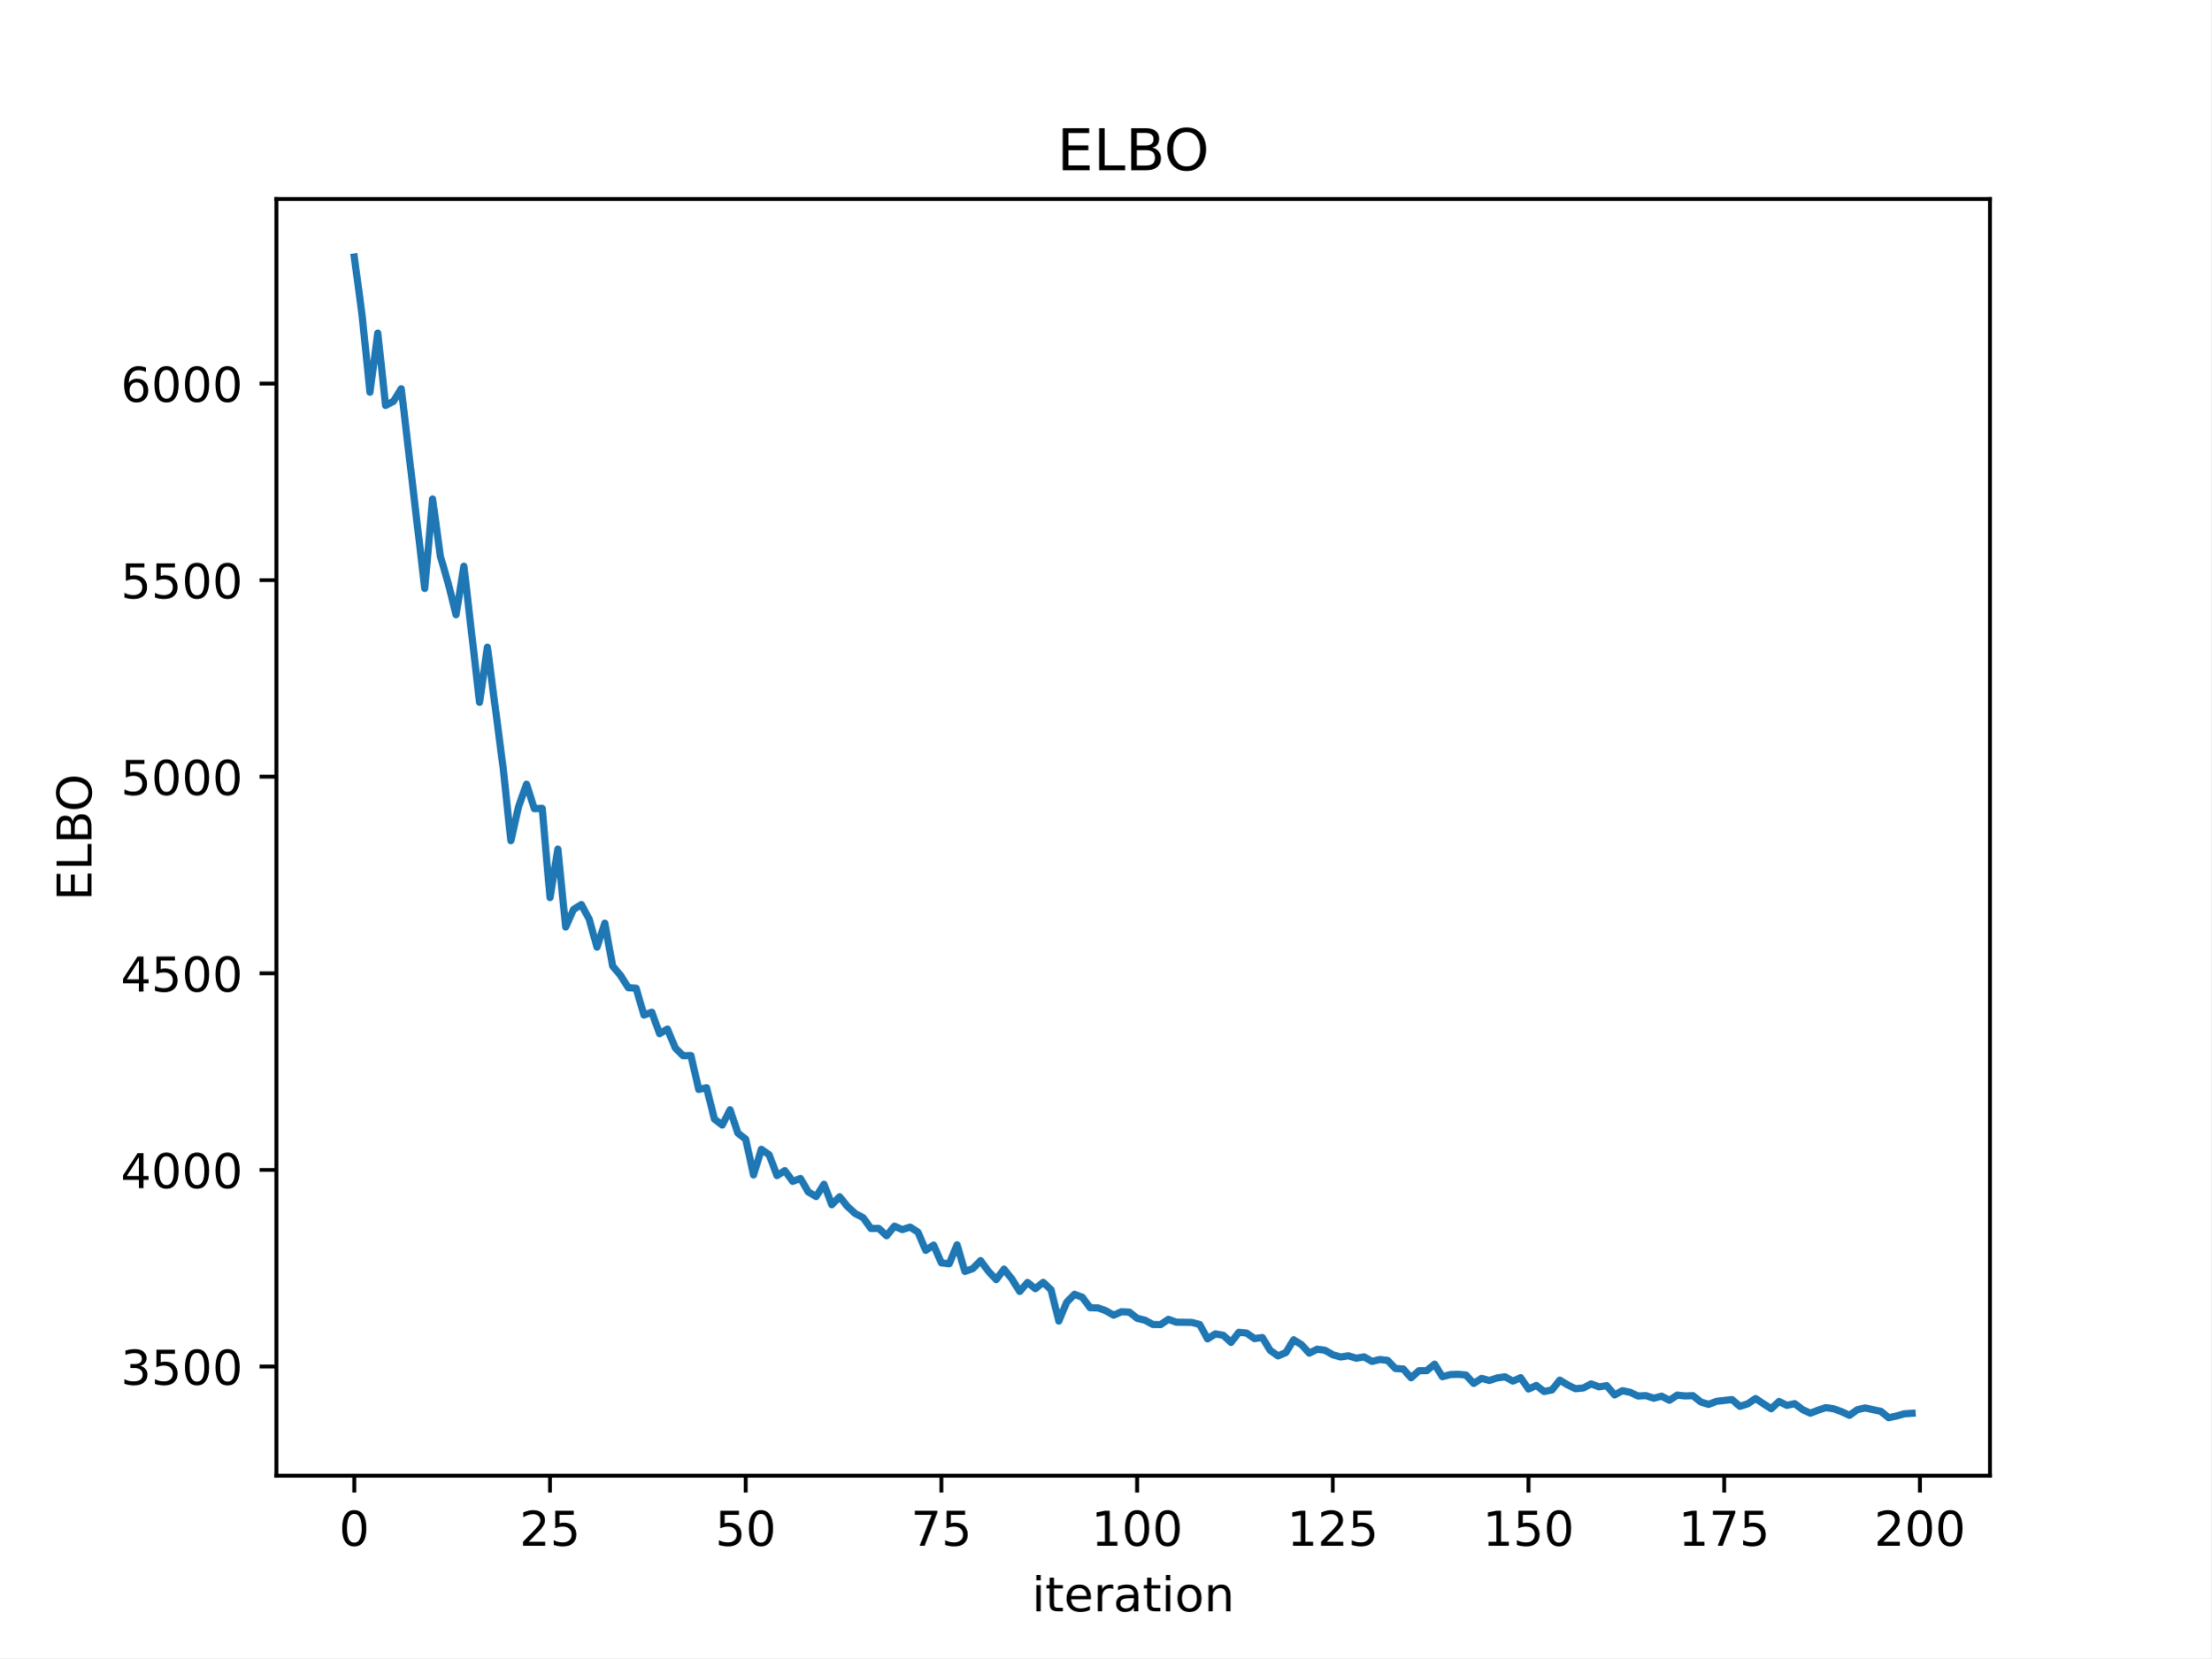
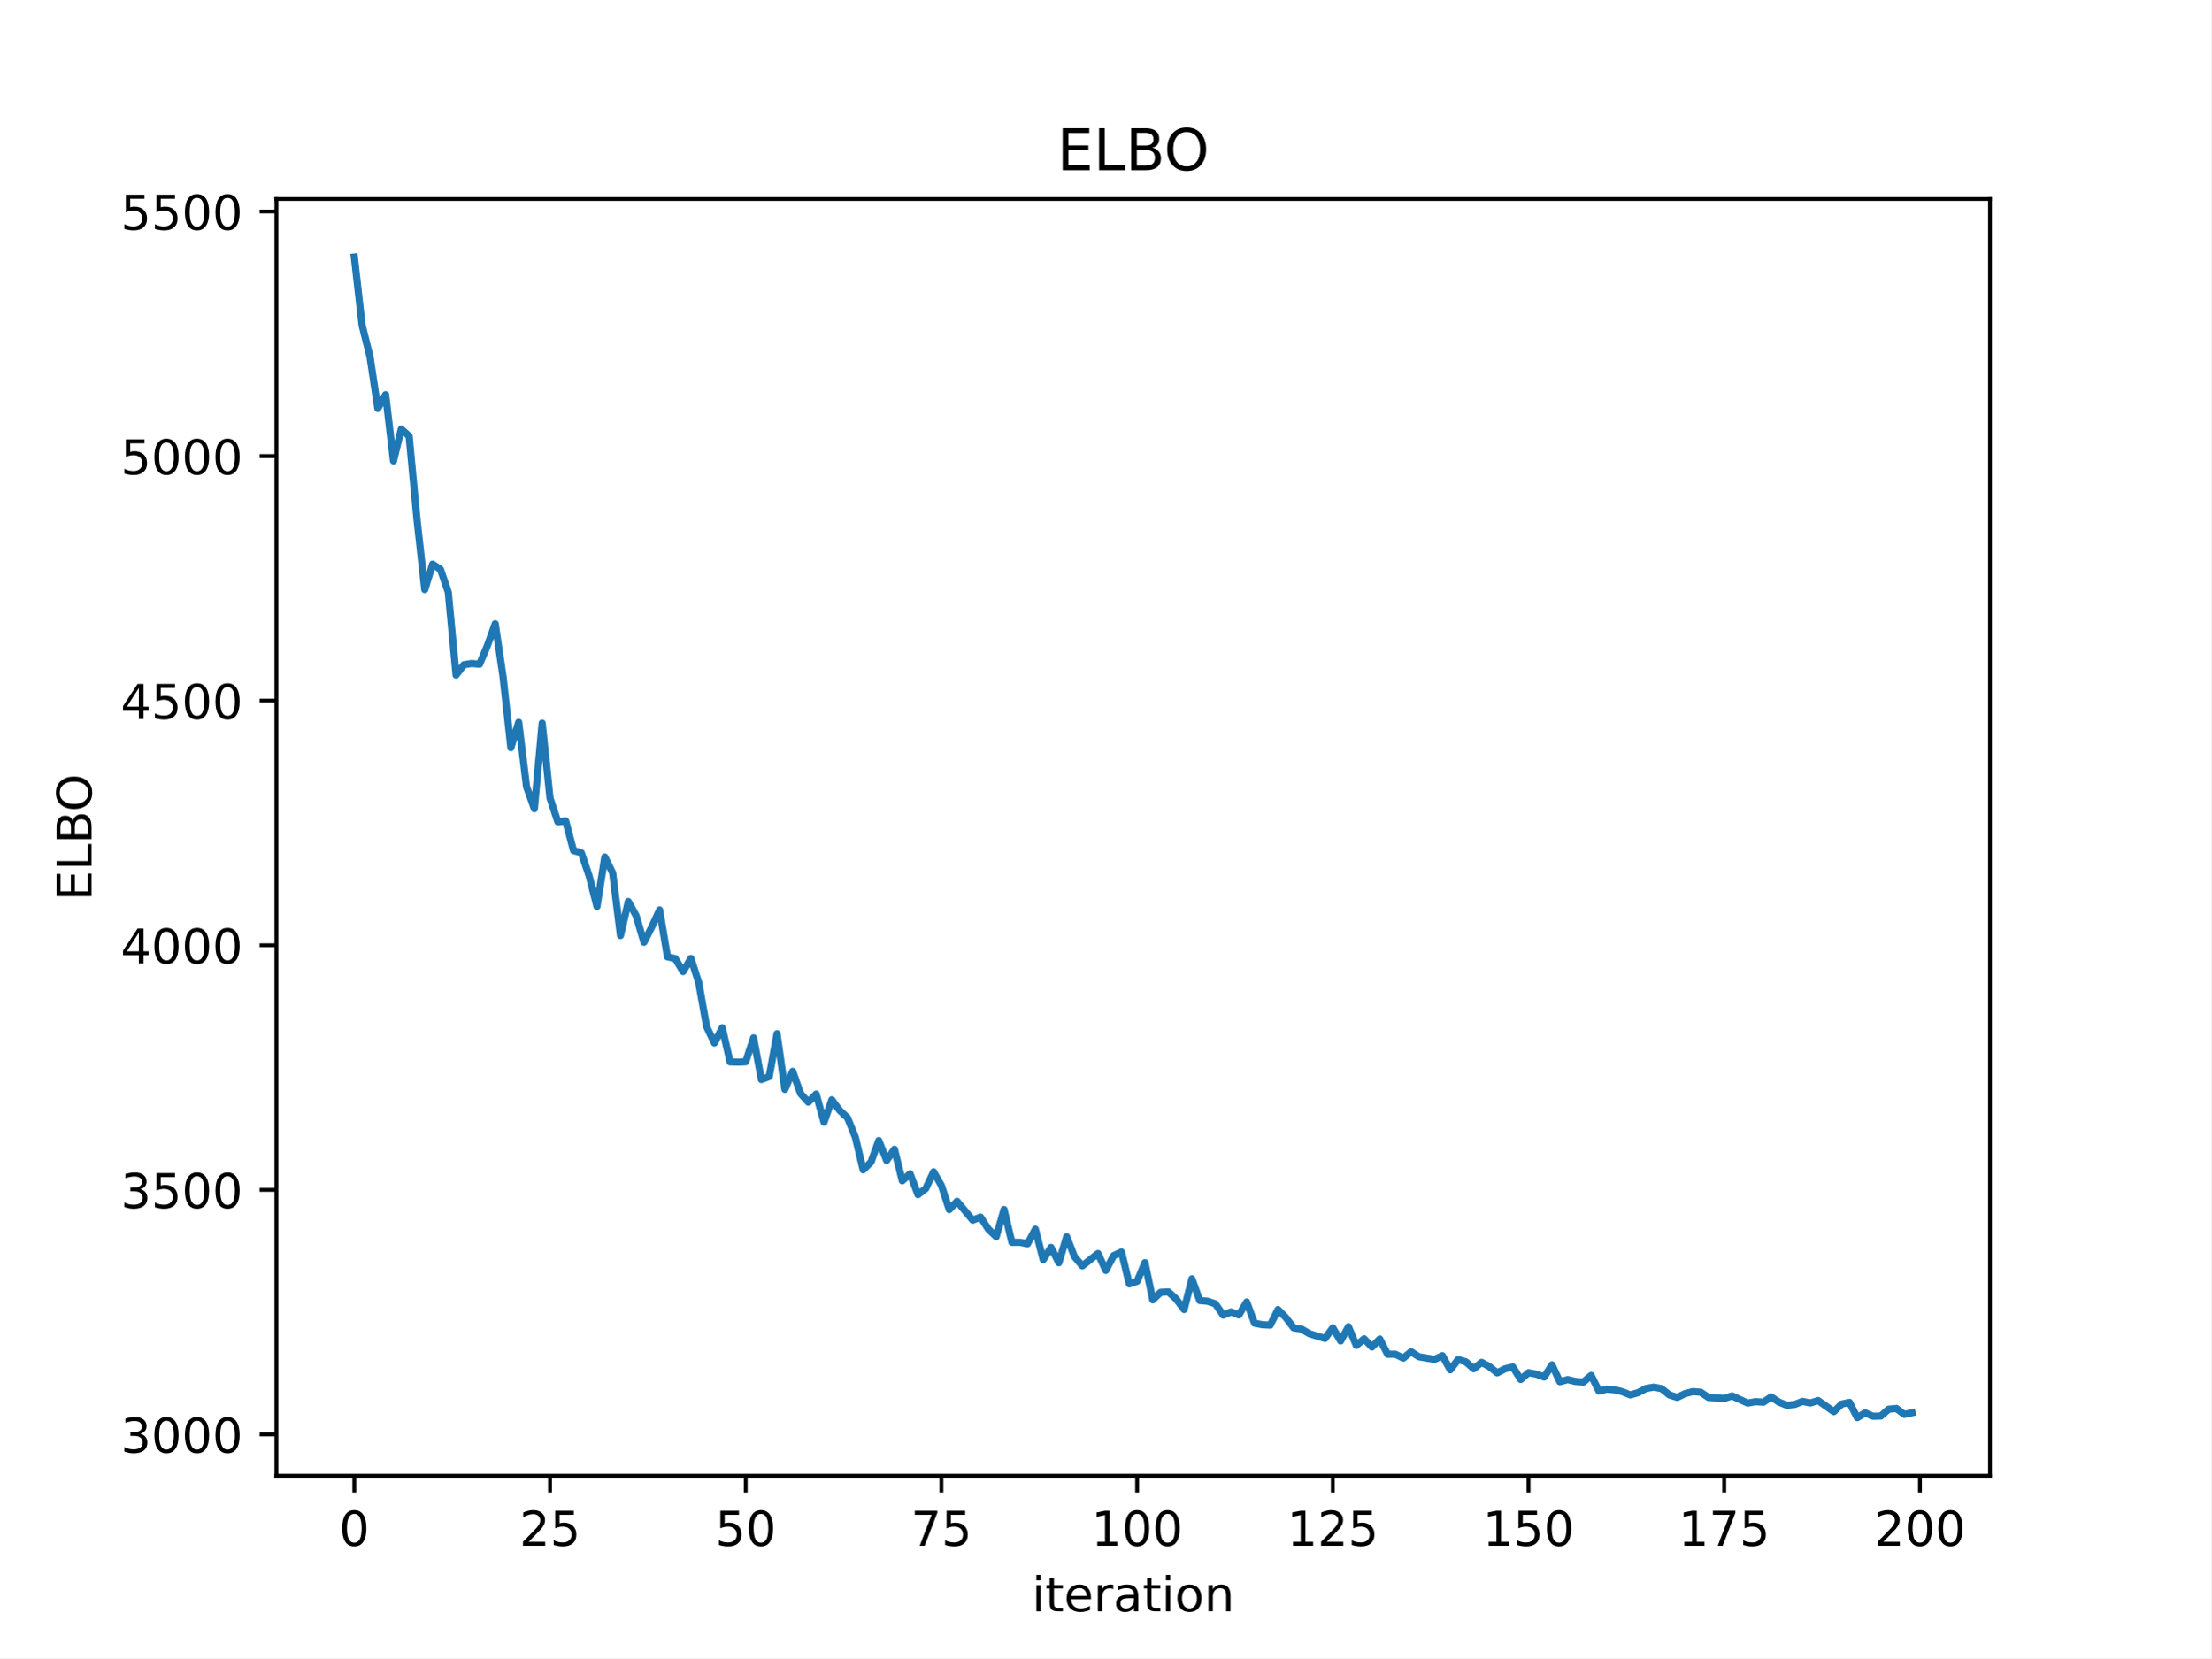
<svg xmlns="http://www.w3.org/2000/svg" xmlns:xlink="http://www.w3.org/1999/xlink" width="460.8pt" height="345.6pt" viewBox="0 0 460.8 345.6" version="1.1">
  <defs>
    <style type="text/css">*{stroke-linejoin: round; stroke-linecap: butt}</style>
  </defs>
  <g id="figure_1">
    <g id="patch_1">
      <path d="M 0 345.6  L 460.8 345.6  L 460.8 0  L 0 0  z " style="fill: #ffffff" />
    </g>
    <g id="axes_1">
      <g id="patch_2">
        <path d="M 57.6 307.584  L 414.72 307.584  L 414.72 41.472  L 57.6 41.472  z " style="fill: #ffffff" />
      </g>
      <g id="matplotlib.axis_1">
        <g id="xtick_1">
          <g id="line2d_1">
            <defs>
-               <path id="m9d4553b4b8" d="M 0 0  L 0 3.5  " style="stroke: #000000; stroke-width: 0.8" />
+               <path id="m7eedf69dd5" d="M 0 0  L 0 3.5  " style="stroke: #000000; stroke-width: 0.8" />
            </defs>
            <g>
-               <use xlink:href="#m9d4553b4b8" x="73.833" y="307.584" style="stroke: #000000; stroke-width: 0.8" />
+               <use xlink:href="#m7eedf69dd5" x="73.833" y="307.584" style="stroke: #000000; stroke-width: 0.8" />
            </g>
          </g>
          <g id="text_1">
            <g transform="translate(70.65148 322.1824) scale(0.1 -0.1)">
              <defs>
                <path id="DejaVuSans-30" d="M 2034 4250  Q 1547 4250 1301 3770  Q 1056 3291 1056 2328  Q 1056 1369 1301 889  Q 1547 409 2034 409  Q 2525 409 2770 889  Q 3016 1369 3016 2328  Q 3016 3291 2770 3770  Q 2525 4250 2034 4250  z M 2034 4750  Q 2819 4750 3233 4129  Q 3647 3509 3647 2328  Q 3647 1150 3233 529  Q 2819 -91 2034 -91  Q 1250 -91 836 529  Q 422 1150 422 2328  Q 422 3509 836 4129  Q 1250 4750 2034 4750  z " transform="scale(0.015625)" />
              </defs>
              <use xlink:href="#DejaVuSans-30" />
            </g>
          </g>
        </g>
        <g id="xtick_2">
          <g id="line2d_2">
            <g>
-               <use xlink:href="#m9d4553b4b8" x="114.618" y="307.584" style="stroke: #000000; stroke-width: 0.8" />
+               <use xlink:href="#m7eedf69dd5" x="114.618" y="307.584" style="stroke: #000000; stroke-width: 0.8" />
            </g>
          </g>
          <g id="text_2">
            <g transform="translate(108.256 322.1824) scale(0.1 -0.1)">
              <defs>
                <path id="DejaVuSans-32" d="M 1228 531  L 3431 531  L 3431 0  L 469 0  L 469 531  Q 828 903 1448 1529  Q 2069 2156 2228 2338  Q 2531 2678 2651 2914  Q 2772 3150 2772 3378  Q 2772 3750 2511 3984  Q 2250 4219 1831 4219  Q 1534 4219 1204 4116  Q 875 4013 500 3803  L 500 4441  Q 881 4594 1212 4672  Q 1544 4750 1819 4750  Q 2544 4750 2975 4387  Q 3406 4025 3406 3419  Q 3406 3131 3298 2873  Q 3191 2616 2906 2266  Q 2828 2175 2409 1742  Q 1991 1309 1228 531  z " transform="scale(0.015625)" />
                <path id="DejaVuSans-35" d="M 691 4666  L 3169 4666  L 3169 4134  L 1269 4134  L 1269 2991  Q 1406 3038 1543 3061  Q 1681 3084 1819 3084  Q 2600 3084 3056 2656  Q 3513 2228 3513 1497  Q 3513 744 3044 326  Q 2575 -91 1722 -91  Q 1428 -91 1123 -41  Q 819 9 494 109  L 494 744  Q 775 591 1075 516  Q 1375 441 1709 441  Q 2250 441 2565 725  Q 2881 1009 2881 1497  Q 2881 1984 2565 2268  Q 2250 2553 1709 2553  Q 1456 2553 1204 2497  Q 953 2441 691 2322  L 691 4666  z " transform="scale(0.015625)" />
              </defs>
              <use xlink:href="#DejaVuSans-32" />
              <use xlink:href="#DejaVuSans-35" transform="translate(63.62305 0)" />
            </g>
          </g>
        </g>
        <g id="xtick_3">
          <g id="line2d_3">
            <g>
-               <use xlink:href="#m9d4553b4b8" x="155.404" y="307.584" style="stroke: #000000; stroke-width: 0.8" />
+               <use xlink:href="#m7eedf69dd5" x="155.404" y="307.584" style="stroke: #000000; stroke-width: 0.8" />
            </g>
          </g>
          <g id="text_3">
            <g transform="translate(149.0417 322.1824) scale(0.1 -0.1)">
              <use xlink:href="#DejaVuSans-35" />
              <use xlink:href="#DejaVuSans-30" transform="translate(63.62305 0)" />
            </g>
          </g>
        </g>
        <g id="xtick_4">
          <g id="line2d_4">
            <g>
-               <use xlink:href="#m9d4553b4b8" x="196.19" y="307.584" style="stroke: #000000; stroke-width: 0.8" />
+               <use xlink:href="#m7eedf69dd5" x="196.19" y="307.584" style="stroke: #000000; stroke-width: 0.8" />
            </g>
          </g>
          <g id="text_4">
            <g transform="translate(189.8275 322.1824) scale(0.1 -0.1)">
              <defs>
                <path id="DejaVuSans-37" d="M 525 4666  L 3525 4666  L 3525 4397  L 1831 0  L 1172 0  L 2766 4134  L 525 4134  L 525 4666  z " transform="scale(0.015625)" />
              </defs>
              <use xlink:href="#DejaVuSans-37" />
              <use xlink:href="#DejaVuSans-35" transform="translate(63.62305 0)" />
            </g>
          </g>
        </g>
        <g id="xtick_5">
          <g id="line2d_5">
            <g>
-               <use xlink:href="#m9d4553b4b8" x="236.976" y="307.584" style="stroke: #000000; stroke-width: 0.8" />
+               <use xlink:href="#m7eedf69dd5" x="236.976" y="307.584" style="stroke: #000000; stroke-width: 0.8" />
            </g>
          </g>
          <g id="text_5">
            <g transform="translate(227.432 322.1824) scale(0.1 -0.1)">
              <defs>
                <path id="DejaVuSans-31" d="M 794 531  L 1825 531  L 1825 4091  L 703 3866  L 703 4441  L 1819 4666  L 2450 4666  L 2450 531  L 3481 531  L 3481 0  L 794 0  L 794 531  z " transform="scale(0.015625)" />
              </defs>
              <use xlink:href="#DejaVuSans-31" />
              <use xlink:href="#DejaVuSans-30" transform="translate(63.62305 0)" />
              <use xlink:href="#DejaVuSans-30" transform="translate(127.2461 0)" />
            </g>
          </g>
        </g>
        <g id="xtick_6">
          <g id="line2d_6">
            <g>
-               <use xlink:href="#m9d4553b4b8" x="277.761" y="307.584" style="stroke: #000000; stroke-width: 0.8" />
+               <use xlink:href="#m7eedf69dd5" x="277.761" y="307.584" style="stroke: #000000; stroke-width: 0.8" />
            </g>
          </g>
          <g id="text_6">
            <g transform="translate(268.2177 322.1824) scale(0.1 -0.1)">
              <use xlink:href="#DejaVuSans-31" />
              <use xlink:href="#DejaVuSans-32" transform="translate(63.62305 0)" />
              <use xlink:href="#DejaVuSans-35" transform="translate(127.2461 0)" />
            </g>
          </g>
        </g>
        <g id="xtick_7">
          <g id="line2d_7">
            <g>
-               <use xlink:href="#m9d4553b4b8" x="318.547" y="307.584" style="stroke: #000000; stroke-width: 0.8" />
+               <use xlink:href="#m7eedf69dd5" x="318.547" y="307.584" style="stroke: #000000; stroke-width: 0.8" />
            </g>
          </g>
          <g id="text_7">
            <g transform="translate(309.0035 322.1824) scale(0.1 -0.1)">
              <use xlink:href="#DejaVuSans-31" />
              <use xlink:href="#DejaVuSans-35" transform="translate(63.62305 0)" />
              <use xlink:href="#DejaVuSans-30" transform="translate(127.2461 0)" />
            </g>
          </g>
        </g>
        <g id="xtick_8">
          <g id="line2d_8">
            <g>
-               <use xlink:href="#m9d4553b4b8" x="359.333" y="307.584" style="stroke: #000000; stroke-width: 0.8" />
+               <use xlink:href="#m7eedf69dd5" x="359.333" y="307.584" style="stroke: #000000; stroke-width: 0.8" />
            </g>
          </g>
          <g id="text_8">
            <g transform="translate(349.7892 322.1824) scale(0.1 -0.1)">
              <use xlink:href="#DejaVuSans-31" />
              <use xlink:href="#DejaVuSans-37" transform="translate(63.62305 0)" />
              <use xlink:href="#DejaVuSans-35" transform="translate(127.2461 0)" />
            </g>
          </g>
        </g>
        <g id="xtick_9">
          <g id="line2d_9">
            <g>
-               <use xlink:href="#m9d4553b4b8" x="400.119" y="307.584" style="stroke: #000000; stroke-width: 0.8" />
+               <use xlink:href="#m7eedf69dd5" x="400.119" y="307.584" style="stroke: #000000; stroke-width: 0.8" />
            </g>
          </g>
          <g id="text_9">
            <g transform="translate(390.575 322.1824) scale(0.1 -0.1)">
              <use xlink:href="#DejaVuSans-32" />
              <use xlink:href="#DejaVuSans-30" transform="translate(63.62305 0)" />
              <use xlink:href="#DejaVuSans-30" transform="translate(127.2461 0)" />
            </g>
          </g>
        </g>
        <g id="text_10">
          <g transform="translate(215.0373 335.8606) scale(0.1 -0.1)">
            <defs>
              <path id="DejaVuSans-69" d="M 603 3500  L 1178 3500  L 1178 0  L 603 0  L 603 3500  z M 603 4863  L 1178 4863  L 1178 4134  L 603 4134  L 603 4863  z " transform="scale(0.015625)" />
              <path id="DejaVuSans-74" d="M 1172 4494  L 1172 3500  L 2356 3500  L 2356 3053  L 1172 3053  L 1172 1153  Q 1172 725 1289 603  Q 1406 481 1766 481  L 2356 481  L 2356 0  L 1766 0  Q 1100 0 847 248  Q 594 497 594 1153  L 594 3053  L 172 3053  L 172 3500  L 594 3500  L 594 4494  L 1172 4494  z " transform="scale(0.015625)" />
              <path id="DejaVuSans-65" d="M 3597 1894  L 3597 1613  L 953 1613  Q 991 1019 1311 708  Q 1631 397 2203 397  Q 2534 397 2845 478  Q 3156 559 3463 722  L 3463 178  Q 3153 47 2828 -22  Q 2503 -91 2169 -91  Q 1331 -91 842 396  Q 353 884 353 1716  Q 353 2575 817 3079  Q 1281 3584 2069 3584  Q 2775 3584 3186 3129  Q 3597 2675 3597 1894  z M 3022 2063  Q 3016 2534 2758 2815  Q 2500 3097 2075 3097  Q 1594 3097 1305 2825  Q 1016 2553 972 2059  L 3022 2063  z " transform="scale(0.015625)" />
              <path id="DejaVuSans-72" d="M 2631 2963  Q 2534 3019 2420 3045  Q 2306 3072 2169 3072  Q 1681 3072 1420 2755  Q 1159 2438 1159 1844  L 1159 0  L 581 0  L 581 3500  L 1159 3500  L 1159 2956  Q 1341 3275 1631 3429  Q 1922 3584 2338 3584  Q 2397 3584 2469 3576  Q 2541 3569 2628 3553  L 2631 2963  z " transform="scale(0.015625)" />
              <path id="DejaVuSans-61" d="M 2194 1759  Q 1497 1759 1228 1600  Q 959 1441 959 1056  Q 959 750 1161 570  Q 1363 391 1709 391  Q 2188 391 2477 730  Q 2766 1069 2766 1631  L 2766 1759  L 2194 1759  z M 3341 1997  L 3341 0  L 2766 0  L 2766 531  Q 2569 213 2275 61  Q 1981 -91 1556 -91  Q 1019 -91 701 211  Q 384 513 384 1019  Q 384 1609 779 1909  Q 1175 2209 1959 2209  L 2766 2209  L 2766 2266  Q 2766 2663 2505 2880  Q 2244 3097 1772 3097  Q 1472 3097 1187 3025  Q 903 2953 641 2809  L 641 3341  Q 956 3463 1253 3523  Q 1550 3584 1831 3584  Q 2591 3584 2966 3190  Q 3341 2797 3341 1997  z " transform="scale(0.015625)" />
              <path id="DejaVuSans-6f" d="M 1959 3097  Q 1497 3097 1228 2736  Q 959 2375 959 1747  Q 959 1119 1226 758  Q 1494 397 1959 397  Q 2419 397 2687 759  Q 2956 1122 2956 1747  Q 2956 2369 2687 2733  Q 2419 3097 1959 3097  z M 1959 3584  Q 2709 3584 3137 3096  Q 3566 2609 3566 1747  Q 3566 888 3137 398  Q 2709 -91 1959 -91  Q 1206 -91 779 398  Q 353 888 353 1747  Q 353 2609 779 3096  Q 1206 3584 1959 3584  z " transform="scale(0.015625)" />
              <path id="DejaVuSans-6e" d="M 3513 2113  L 3513 0  L 2938 0  L 2938 2094  Q 2938 2591 2744 2837  Q 2550 3084 2163 3084  Q 1697 3084 1428 2787  Q 1159 2491 1159 1978  L 1159 0  L 581 0  L 581 3500  L 1159 3500  L 1159 2956  Q 1366 3272 1645 3428  Q 1925 3584 2291 3584  Q 2894 3584 3203 3211  Q 3513 2838 3513 2113  z " transform="scale(0.015625)" />
            </defs>
            <use xlink:href="#DejaVuSans-69" />
            <use xlink:href="#DejaVuSans-74" transform="translate(27.7832 0)" />
            <use xlink:href="#DejaVuSans-65" transform="translate(66.99219 0)" />
            <use xlink:href="#DejaVuSans-72" transform="translate(128.5156 0)" />
            <use xlink:href="#DejaVuSans-61" transform="translate(169.6289 0)" />
            <use xlink:href="#DejaVuSans-74" transform="translate(230.9082 0)" />
            <use xlink:href="#DejaVuSans-69" transform="translate(270.1172 0)" />
            <use xlink:href="#DejaVuSans-6f" transform="translate(297.9004 0)" />
            <use xlink:href="#DejaVuSans-6e" transform="translate(359.082 0)" />
          </g>
        </g>
      </g>
      <g id="matplotlib.axis_2">
        <g id="ytick_1">
          <g id="line2d_10">
            <defs>
-               <path id="me319da5c7b" d="M 0 0  L -3.5 0  " style="stroke: #000000; stroke-width: 0.8" />
+               <path id="medb746bc38" d="M 0 0  L -3.5 0  " style="stroke: #000000; stroke-width: 0.8" />
            </defs>
            <g>
-               <use xlink:href="#me319da5c7b" x="57.6" y="284.825" style="stroke: #000000; stroke-width: 0.8" />
+               <use xlink:href="#medb746bc38" x="57.6" y="298.98" style="stroke: #000000; stroke-width: 0.8" />
            </g>
          </g>
          <g id="text_11">
-             <g transform="translate(25.15 288.624) scale(0.1 -0.1)">
+             <g transform="translate(25.15 302.7791) scale(0.1 -0.1)">
              <defs>
                <path id="DejaVuSans-33" d="M 2597 2516  Q 3050 2419 3304 2112  Q 3559 1806 3559 1356  Q 3559 666 3084 287  Q 2609 -91 1734 -91  Q 1441 -91 1130 -33  Q 819 25 488 141  L 488 750  Q 750 597 1062 519  Q 1375 441 1716 441  Q 2309 441 2620 675  Q 2931 909 2931 1356  Q 2931 1769 2642 2001  Q 2353 2234 1838 2234  L 1294 2234  L 1294 2753  L 1863 2753  Q 2328 2753 2575 2939  Q 2822 3125 2822 3475  Q 2822 3834 2567 4026  Q 2313 4219 1838 4219  Q 1578 4219 1281 4162  Q 984 4106 628 3988  L 628 4550  Q 988 4650 1302 4700  Q 1616 4750 1894 4750  Q 2613 4750 3031 4423  Q 3450 4097 3450 3541  Q 3450 3153 3228 2886  Q 3006 2619 2597 2516  z " transform="scale(0.015625)" />
              </defs>
              <use xlink:href="#DejaVuSans-33" />
-               <use xlink:href="#DejaVuSans-35" transform="translate(63.62305 0)" />
+               <use xlink:href="#DejaVuSans-30" transform="translate(63.62305 0)" />
              <use xlink:href="#DejaVuSans-30" transform="translate(127.2461 0)" />
              <use xlink:href="#DejaVuSans-30" transform="translate(190.8691 0)" />
            </g>
          </g>
        </g>
        <g id="ytick_2">
          <g id="line2d_11">
            <g>
-               <use xlink:href="#me319da5c7b" x="57.6" y="243.848" style="stroke: #000000; stroke-width: 0.8" />
+               <use xlink:href="#medb746bc38" x="57.6" y="248" style="stroke: #000000; stroke-width: 0.8" />
            </g>
          </g>
          <g id="text_12">
-             <g transform="translate(25.15 247.6469) scale(0.1 -0.1)">
-               <defs>
-                 <path id="DejaVuSans-34" d="M 2419 4116  L 825 1625  L 2419 1625  L 2419 4116  z M 2253 4666  L 3047 4666  L 3047 1625  L 3713 1625  L 3713 1100  L 3047 1100  L 3047 0  L 2419 0  L 2419 1100  L 313 1100  L 313 1709  L 2253 4666  z " transform="scale(0.015625)" />
-               </defs>
-               <use xlink:href="#DejaVuSans-34" />
-               <use xlink:href="#DejaVuSans-30" transform="translate(63.62305 0)" />
+             <g transform="translate(25.15 251.7992) scale(0.1 -0.1)">
+               <use xlink:href="#DejaVuSans-33" />
+               <use xlink:href="#DejaVuSans-35" transform="translate(63.62305 0)" />
              <use xlink:href="#DejaVuSans-30" transform="translate(127.2461 0)" />
              <use xlink:href="#DejaVuSans-30" transform="translate(190.8691 0)" />
            </g>
          </g>
        </g>
        <g id="ytick_3">
          <g id="line2d_12">
            <g>
-               <use xlink:href="#me319da5c7b" x="57.6" y="202.871" style="stroke: #000000; stroke-width: 0.8" />
+               <use xlink:href="#medb746bc38" x="57.6" y="197.02" style="stroke: #000000; stroke-width: 0.8" />
            </g>
          </g>
          <g id="text_13">
-             <g transform="translate(25.15 206.6697) scale(0.1 -0.1)">
+             <g transform="translate(25.15 200.8194) scale(0.1 -0.1)">
+               <defs>
+                 <path id="DejaVuSans-34" d="M 2419 4116  L 825 1625  L 2419 1625  L 2419 4116  z M 2253 4666  L 3047 4666  L 3047 1625  L 3713 1625  L 3713 1100  L 3047 1100  L 3047 0  L 2419 0  L 2419 1100  L 313 1100  L 313 1709  L 2253 4666  z " transform="scale(0.015625)" />
+               </defs>
              <use xlink:href="#DejaVuSans-34" />
-               <use xlink:href="#DejaVuSans-35" transform="translate(63.62305 0)" />
+               <use xlink:href="#DejaVuSans-30" transform="translate(63.62305 0)" />
              <use xlink:href="#DejaVuSans-30" transform="translate(127.2461 0)" />
              <use xlink:href="#DejaVuSans-30" transform="translate(190.8691 0)" />
            </g>
          </g>
        </g>
        <g id="ytick_4">
          <g id="line2d_13">
            <g>
-               <use xlink:href="#me319da5c7b" x="57.6" y="161.893" style="stroke: #000000; stroke-width: 0.8" />
+               <use xlink:href="#medb746bc38" x="57.6" y="146.04" style="stroke: #000000; stroke-width: 0.8" />
            </g>
          </g>
          <g id="text_14">
-             <g transform="translate(25.15 165.6926) scale(0.1 -0.1)">
-               <use xlink:href="#DejaVuSans-35" />
-               <use xlink:href="#DejaVuSans-30" transform="translate(63.62305 0)" />
+             <g transform="translate(25.15 149.8395) scale(0.1 -0.1)">
+               <use xlink:href="#DejaVuSans-34" />
+               <use xlink:href="#DejaVuSans-35" transform="translate(63.62305 0)" />
              <use xlink:href="#DejaVuSans-30" transform="translate(127.2461 0)" />
              <use xlink:href="#DejaVuSans-30" transform="translate(190.8691 0)" />
            </g>
          </g>
        </g>
        <g id="ytick_5">
          <g id="line2d_14">
            <g>
-               <use xlink:href="#me319da5c7b" x="57.6" y="120.916" style="stroke: #000000; stroke-width: 0.8" />
+               <use xlink:href="#medb746bc38" x="57.6" y="95.06" style="stroke: #000000; stroke-width: 0.8" />
            </g>
          </g>
          <g id="text_15">
-             <g transform="translate(25.15 124.7155) scale(0.1 -0.1)">
+             <g transform="translate(25.15 98.85969) scale(0.1 -0.1)">
              <use xlink:href="#DejaVuSans-35" />
-               <use xlink:href="#DejaVuSans-35" transform="translate(63.62305 0)" />
+               <use xlink:href="#DejaVuSans-30" transform="translate(63.62305 0)" />
              <use xlink:href="#DejaVuSans-30" transform="translate(127.2461 0)" />
              <use xlink:href="#DejaVuSans-30" transform="translate(190.8691 0)" />
            </g>
          </g>
        </g>
        <g id="ytick_6">
          <g id="line2d_15">
            <g>
-               <use xlink:href="#me319da5c7b" x="57.6" y="79.939" style="stroke: #000000; stroke-width: 0.8" />
+               <use xlink:href="#medb746bc38" x="57.6" y="44.081" style="stroke: #000000; stroke-width: 0.8" />
            </g>
          </g>
          <g id="text_16">
-             <g transform="translate(25.15 83.73839) scale(0.1 -0.1)">
-               <defs>
-                 <path id="DejaVuSans-36" d="M 2113 2584  Q 1688 2584 1439 2293  Q 1191 2003 1191 1497  Q 1191 994 1439 701  Q 1688 409 2113 409  Q 2538 409 2786 701  Q 3034 994 3034 1497  Q 3034 2003 2786 2293  Q 2538 2584 2113 2584  z M 3366 4563  L 3366 3988  Q 3128 4100 2886 4159  Q 2644 4219 2406 4219  Q 1781 4219 1451 3797  Q 1122 3375 1075 2522  Q 1259 2794 1537 2939  Q 1816 3084 2150 3084  Q 2853 3084 3261 2657  Q 3669 2231 3669 1497  Q 3669 778 3244 343  Q 2819 -91 2113 -91  Q 1303 -91 875 529  Q 447 1150 447 2328  Q 447 3434 972 4092  Q 1497 4750 2381 4750  Q 2619 4750 2861 4703  Q 3103 4656 3366 4563  z " transform="scale(0.015625)" />
-               </defs>
-               <use xlink:href="#DejaVuSans-36" />
-               <use xlink:href="#DejaVuSans-30" transform="translate(63.62305 0)" />
+             <g transform="translate(25.15 47.87984) scale(0.1 -0.1)">
+               <use xlink:href="#DejaVuSans-35" />
+               <use xlink:href="#DejaVuSans-35" transform="translate(63.62305 0)" />
              <use xlink:href="#DejaVuSans-30" transform="translate(127.2461 0)" />
              <use xlink:href="#DejaVuSans-30" transform="translate(190.8691 0)" />
            </g>
          </g>
        </g>
        <g id="text_17">
          <g transform="translate(19.07031 187.7522) rotate(-90) scale(0.1 -0.1)">
            <defs>
              <path id="DejaVuSans-45" d="M 628 4666  L 3578 4666  L 3578 4134  L 1259 4134  L 1259 2753  L 3481 2753  L 3481 2222  L 1259 2222  L 1259 531  L 3634 531  L 3634 0  L 628 0  L 628 4666  z " transform="scale(0.015625)" />
              <path id="DejaVuSans-4c" d="M 628 4666  L 1259 4666  L 1259 531  L 3531 531  L 3531 0  L 628 0  L 628 4666  z " transform="scale(0.015625)" />
              <path id="DejaVuSans-42" d="M 1259 2228  L 1259 519  L 2272 519  Q 2781 519 3026 730  Q 3272 941 3272 1375  Q 3272 1813 3026 2020  Q 2781 2228 2272 2228  L 1259 2228  z M 1259 4147  L 1259 2741  L 2194 2741  Q 2656 2741 2882 2914  Q 3109 3088 3109 3444  Q 3109 3797 2882 3972  Q 2656 4147 2194 4147  L 1259 4147  z M 628 4666  L 2241 4666  Q 2963 4666 3353 4366  Q 3744 4066 3744 3513  Q 3744 3084 3544 2831  Q 3344 2578 2956 2516  Q 3422 2416 3680 2098  Q 3938 1781 3938 1306  Q 3938 681 3513 340  Q 3088 0 2303 0  L 628 0  L 628 4666  z " transform="scale(0.015625)" />
              <path id="DejaVuSans-4f" d="M 2522 4238  Q 1834 4238 1429 3725  Q 1025 3213 1025 2328  Q 1025 1447 1429 934  Q 1834 422 2522 422  Q 3209 422 3611 934  Q 4013 1447 4013 2328  Q 4013 3213 3611 3725  Q 3209 4238 2522 4238  z M 2522 4750  Q 3503 4750 4090 4092  Q 4678 3434 4678 2328  Q 4678 1225 4090 567  Q 3503 -91 2522 -91  Q 1538 -91 948 565  Q 359 1222 359 2328  Q 359 3434 948 4092  Q 1538 4750 2522 4750  z " transform="scale(0.015625)" />
            </defs>
            <use xlink:href="#DejaVuSans-45" />
            <use xlink:href="#DejaVuSans-4c" transform="translate(63.18359 0)" />
            <use xlink:href="#DejaVuSans-42" transform="translate(118.8965 0)" />
            <use xlink:href="#DejaVuSans-4f" transform="translate(185.75 0)" />
          </g>
        </g>
      </g>
      <g id="line2d_16">
-         <path d="M 73.833 53.568  L 75.464 65.773  L 77.096 81.742  L 78.727 69.428  L 80.358 84.501  L 81.99 83.654  L 83.621 81.017  L 88.516 122.651  L 90.147 104.005  L 91.778 115.98  L 93.41 121.6  L 95.041 128.124  L 96.673 118.008  L 99.936 146.397  L 101.567 134.895  L 104.83 159.886  L 106.461 175.228  L 108.093 168.04  L 109.724 163.458  L 111.356 168.562  L 112.987 168.488  L 114.618 187.079  L 116.25 176.974  L 117.881 193.215  L 119.513 189.564  L 121.144 188.536  L 122.776 191.557  L 124.407 197.415  L 126.038 192.426  L 127.67 201.352  L 129.301 203.282  L 130.933 205.858  L 132.564 205.971  L 134.196 211.573  L 135.827 210.974  L 137.458 215.447  L 139.09 214.497  L 140.721 218.417  L 142.353 220.049  L 143.984 220.008  L 145.616 227.065  L 147.247 226.713  L 148.879 233.24  L 150.51 234.501  L 152.141 231.32  L 153.773 236.176  L 155.404 237.444  L 157.036 244.897  L 158.667 239.547  L 160.299 240.711  L 161.93 245.034  L 163.561 244  L 165.193 246.226  L 166.824 245.634  L 168.456 248.449  L 170.087 249.393  L 171.719 246.846  L 173.35 251.104  L 174.981 249.441  L 176.613 251.468  L 178.244 252.957  L 179.876 253.804  L 181.507 256.052  L 183.139 256.047  L 184.77 257.573  L 186.401 255.564  L 188.033 256.294  L 189.664 255.757  L 191.296 256.822  L 192.927 260.614  L 194.559 259.52  L 196.19 263.231  L 197.821 263.414  L 199.453 259.458  L 201.084 265.011  L 202.716 264.436  L 204.347 262.755  L 205.979 264.963  L 207.61 266.712  L 209.241 264.535  L 210.873 266.57  L 212.504 269.188  L 214.136 267.31  L 215.767 268.598  L 217.399 267.29  L 219.03 268.807  L 220.661 275.352  L 222.293 271.44  L 223.924 269.766  L 225.556 270.386  L 227.187 272.576  L 228.819 272.616  L 230.45 273.188  L 232.081 274.129  L 233.713 273.413  L 235.344 273.482  L 236.976 274.769  L 238.607 275.168  L 240.239 276.063  L 241.87 276.094  L 243.501 274.985  L 245.133 275.592  L 248.396 275.641  L 250.027 276.077  L 251.659 279.067  L 253.29 278.016  L 254.921 278.315  L 256.553 279.799  L 258.184 277.693  L 259.816 277.856  L 261.447 279.016  L 263.079 278.787  L 264.71 281.462  L 266.341 282.626  L 267.973 281.927  L 269.604 279.256  L 271.236 280.275  L 272.867 282.044  L 274.499 281.212  L 276.13 281.434  L 277.761 282.387  L 279.393 282.838  L 281.024 282.59  L 282.656 283.095  L 284.287 282.805  L 285.919 283.77  L 287.55 283.367  L 289.181 283.555  L 290.813 285.244  L 292.444 285.349  L 294.076 287.176  L 295.707 285.707  L 297.339 285.696  L 298.97 284.331  L 300.601 286.956  L 302.233 286.511  L 303.864 286.45  L 305.496 286.599  L 307.127 288.347  L 308.759 287.299  L 310.39 287.733  L 312.021 287.212  L 313.653 286.985  L 315.284 287.858  L 316.916 287.158  L 318.547 289.512  L 320.179 288.777  L 321.81 290.04  L 323.441 289.703  L 325.073 287.661  L 326.704 288.664  L 328.336 289.452  L 329.967 289.294  L 331.599 288.462  L 333.23 289.06  L 334.862 288.83  L 336.493 290.75  L 338.124 289.874  L 339.756 290.22  L 341.387 290.976  L 343.019 290.891  L 344.65 291.432  L 346.282 291.006  L 347.913 291.871  L 349.544 290.776  L 351.176 290.963  L 352.807 290.895  L 354.439 292.21  L 356.07 292.721  L 357.702 292.089  L 360.964 291.722  L 362.596 293.128  L 364.227 292.598  L 365.859 291.507  L 369.122 293.636  L 370.753 292.103  L 372.384 292.922  L 374.016 292.565  L 375.647 293.797  L 377.279 294.556  L 378.91 293.918  L 380.542 293.4  L 382.173 293.649  L 383.804 294.237  L 385.436 295.006  L 387.067 293.823  L 388.699 293.474  L 391.962 294.157  L 393.593 295.488  L 395.224 295.155  L 396.856 294.686  L 398.487 294.574  L 398.487 294.574  " clip-path="url(#p7bd56764fa)" style="fill: none; stroke: #1f77b4; stroke-width: 1.5; stroke-linecap: square" />
+         <path d="M 73.833 53.568  L 75.464 67.833  L 77.096 74.338  L 78.727 85.125  L 80.358 82.262  L 81.99 96.057  L 83.621 89.434  L 85.253 90.898  L 86.884 108.174  L 88.516 122.888  L 90.147 117.585  L 91.778 118.649  L 93.41 123.402  L 95.041 140.698  L 96.673 138.55  L 98.304 138.293  L 99.936 138.442  L 101.567 134.566  L 103.198 130.009  L 104.83 141.035  L 106.461 155.836  L 108.093 150.537  L 109.724 163.963  L 111.356 168.568  L 112.987 150.718  L 114.618 166.353  L 116.25 171.286  L 117.881 171.101  L 119.513 177.275  L 121.144 177.748  L 122.776 182.589  L 124.407 188.938  L 126.038 178.627  L 127.67 181.929  L 129.301 194.993  L 130.933 187.905  L 132.564 190.86  L 134.196 196.398  L 135.827 193.196  L 137.458 189.661  L 139.09 199.432  L 140.721 199.789  L 142.353 202.505  L 143.984 199.764  L 145.616 204.826  L 147.247 213.959  L 148.879 217.4  L 150.51 214.227  L 152.141 221.326  L 153.773 221.383  L 155.404 221.309  L 157.036 216.323  L 158.667 225.011  L 160.299 224.4  L 161.93 215.454  L 163.561 227.065  L 165.193 223.305  L 166.824 227.924  L 168.456 229.723  L 170.087 228.041  L 171.719 233.914  L 173.35 229.231  L 174.981 231.446  L 176.613 232.957  L 178.244 237.011  L 179.876 243.832  L 181.507 242.218  L 183.139 237.718  L 184.77 241.881  L 186.401 239.538  L 188.033 246.106  L 189.664 244.653  L 191.296 248.996  L 192.927 247.737  L 194.559 244.246  L 196.19 247.111  L 197.821 252.122  L 199.453 250.4  L 202.716 254.318  L 204.347 253.682  L 205.979 256.196  L 207.61 257.762  L 209.241 252.1  L 210.873 258.943  L 212.504 258.927  L 214.136 259.254  L 215.767 256.21  L 217.399 262.576  L 219.03 259.997  L 220.661 263.195  L 222.293 257.762  L 223.924 261.935  L 225.556 263.853  L 228.819 261.271  L 230.45 264.804  L 232.081 261.715  L 233.713 260.956  L 235.344 267.606  L 236.976 267.067  L 238.607 263.179  L 240.239 270.931  L 241.87 269.367  L 243.501 269.277  L 245.133 270.759  L 246.764 272.944  L 248.396 266.552  L 250.027 271.071  L 251.659 271.215  L 253.29 271.761  L 254.921 274.117  L 256.553 273.443  L 258.184 274.076  L 259.816 271.375  L 261.447 275.802  L 263.079 276.113  L 264.71 276.204  L 266.341 272.957  L 267.973 274.617  L 269.604 276.771  L 271.236 277.021  L 272.867 277.981  L 276.13 278.979  L 277.761 276.759  L 279.393 279.499  L 281.024 276.532  L 282.656 280.427  L 284.287 279.057  L 285.919 280.757  L 287.55 279.096  L 289.181 282.274  L 290.813 282.27  L 292.444 283.082  L 294.076 281.748  L 295.707 282.799  L 298.97 283.342  L 300.601 282.576  L 302.233 285.508  L 303.864 283.378  L 305.496 283.855  L 307.127 285.299  L 308.759 283.955  L 310.39 284.846  L 312.021 286.153  L 313.653 285.302  L 315.284 284.924  L 316.916 287.525  L 318.547 286.113  L 320.179 286.424  L 321.81 287.015  L 323.441 284.48  L 325.073 287.996  L 326.704 287.56  L 328.336 287.948  L 329.967 288.074  L 331.599 286.686  L 333.23 289.954  L 334.862 289.543  L 336.493 289.687  L 338.124 290.085  L 339.756 290.746  L 341.387 290.275  L 343.019 289.417  L 344.65 289.118  L 346.282 289.446  L 347.913 290.754  L 349.544 291.269  L 351.176 290.476  L 352.807 290.061  L 354.439 290.191  L 356.07 291.291  L 359.333 291.482  L 360.964 290.957  L 364.227 292.449  L 365.859 292.157  L 367.49 292.263  L 369.122 291.171  L 370.753 292.255  L 372.384 292.91  L 374.016 292.741  L 375.647 292.095  L 377.279 292.429  L 378.91 291.928  L 382.173 294.235  L 383.804 292.658  L 385.436 292.307  L 387.067 295.488  L 388.699 294.488  L 390.33 295.194  L 391.962 295.154  L 393.593 293.724  L 395.224 293.572  L 396.856 294.813  L 398.487 294.461  L 398.487 294.461  " clip-path="url(#p34223b1f7a)" style="fill: none; stroke: #1f77b4; stroke-width: 1.5; stroke-linecap: square" />
      </g>
      <g id="patch_3">
        <path d="M 57.6 307.584  L 57.6 41.472  " style="fill: none; stroke: #000000; stroke-width: 0.8; stroke-linejoin: miter; stroke-linecap: square" />
      </g>
      <g id="patch_4">
        <path d="M 414.72 307.584  L 414.72 41.472  " style="fill: none; stroke: #000000; stroke-width: 0.8; stroke-linejoin: miter; stroke-linecap: square" />
      </g>
      <g id="patch_5">
        <path d="M 57.6 307.584  L 414.72 307.584  " style="fill: none; stroke: #000000; stroke-width: 0.8; stroke-linejoin: miter; stroke-linecap: square" />
      </g>
      <g id="patch_6">
        <path d="M 57.6 41.472  L 414.72 41.472  " style="fill: none; stroke: #000000; stroke-width: 0.8; stroke-linejoin: miter; stroke-linecap: square" />
      </g>
      <g id="text_18">
        <g transform="translate(220.2909 35.472) scale(0.12 -0.12)">
          <use xlink:href="#DejaVuSans-45" />
          <use xlink:href="#DejaVuSans-4c" transform="translate(63.18359 0)" />
          <use xlink:href="#DejaVuSans-42" transform="translate(118.8965 0)" />
          <use xlink:href="#DejaVuSans-4f" transform="translate(185.75 0)" />
        </g>
      </g>
    </g>
  </g>
  <defs>
-     <clipPath id="p7bd56764fa">
+     <clipPath id="p34223b1f7a">
      <rect x="57.6" y="41.472" width="357.12" height="266.112" />
    </clipPath>
  </defs>
</svg>
